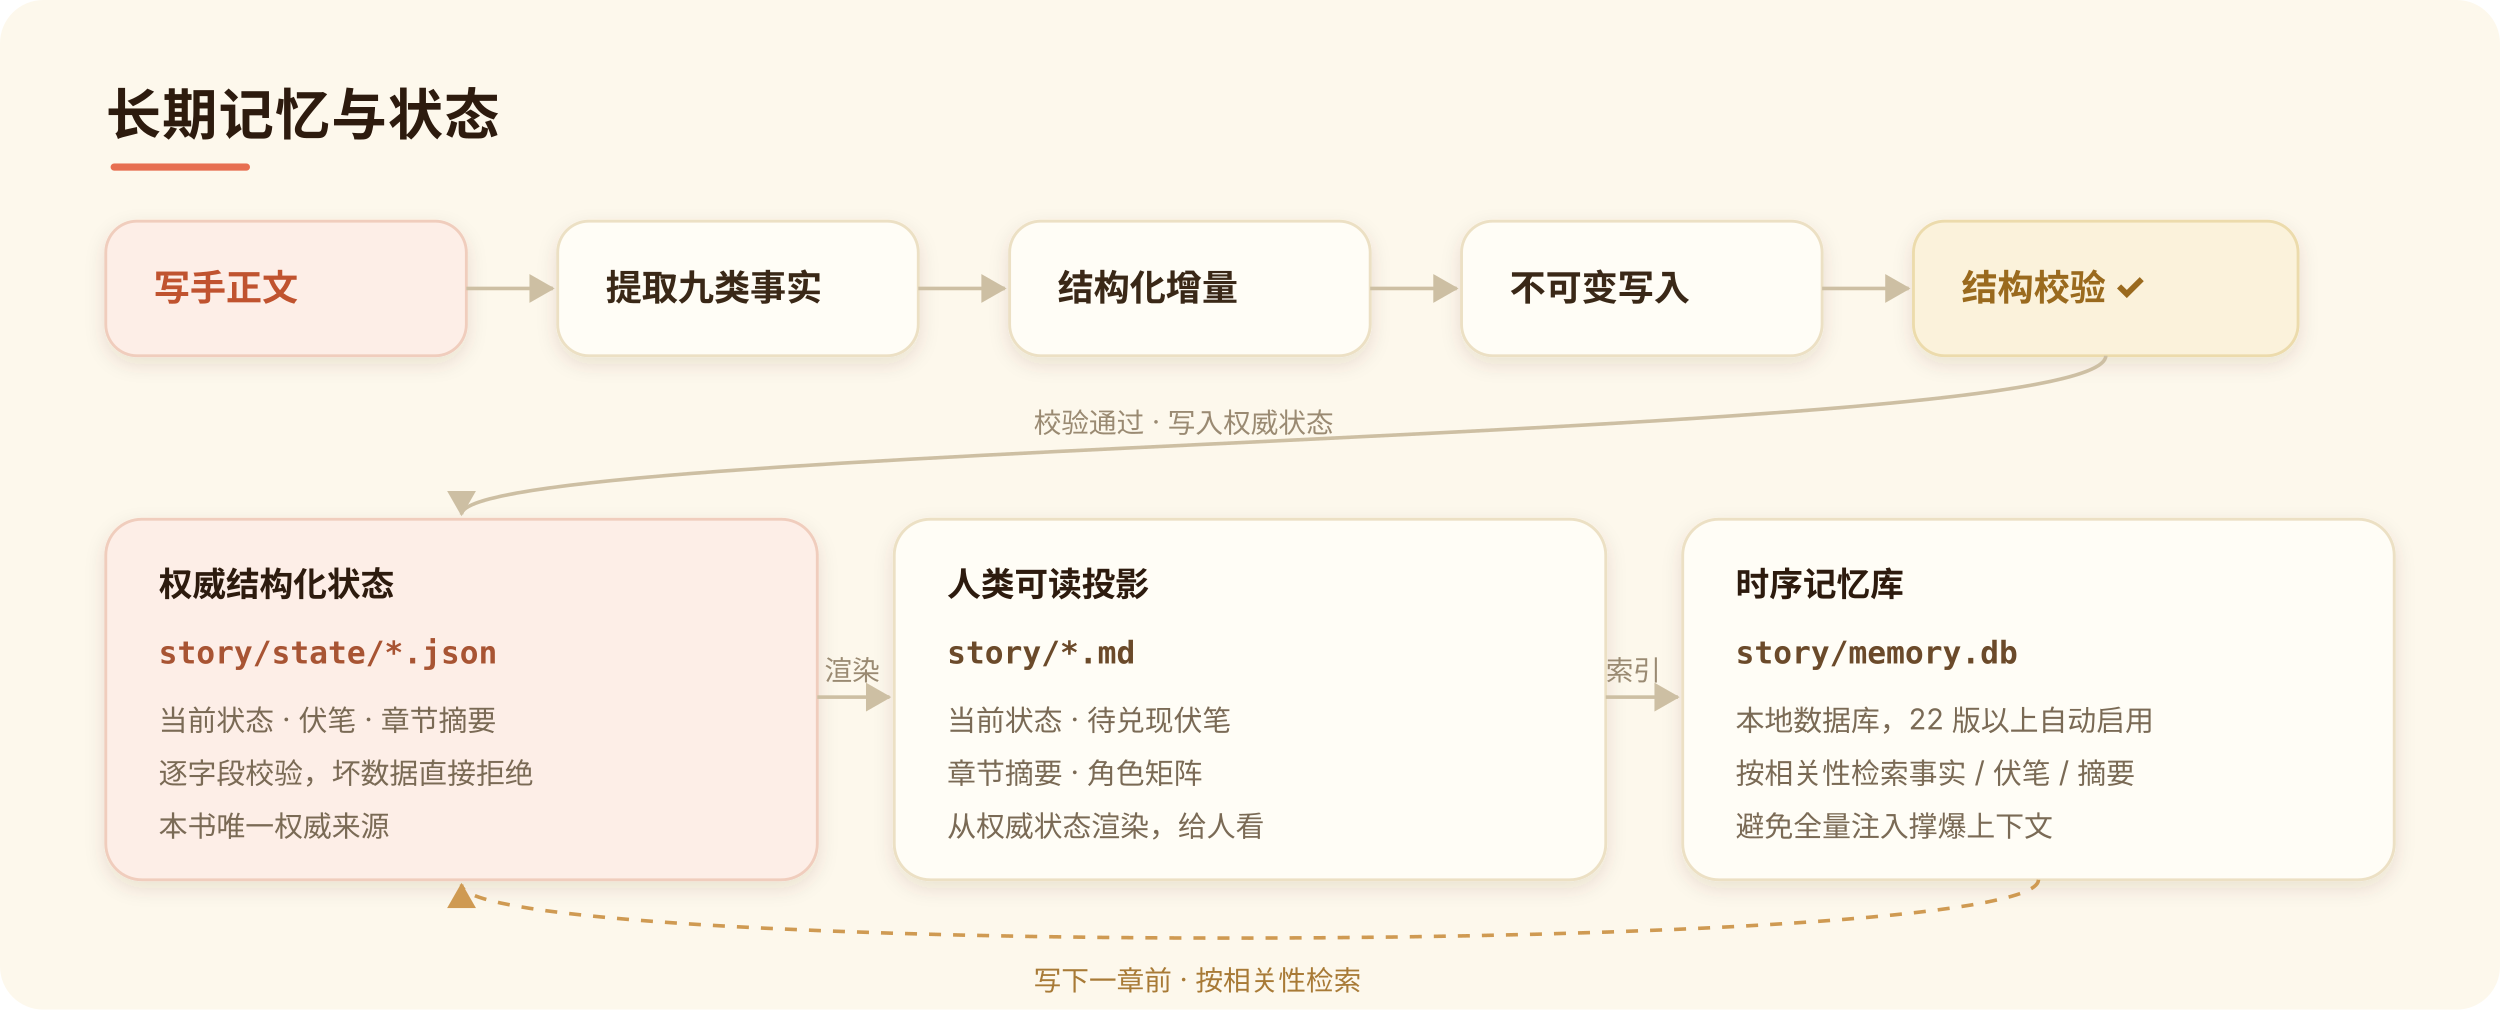
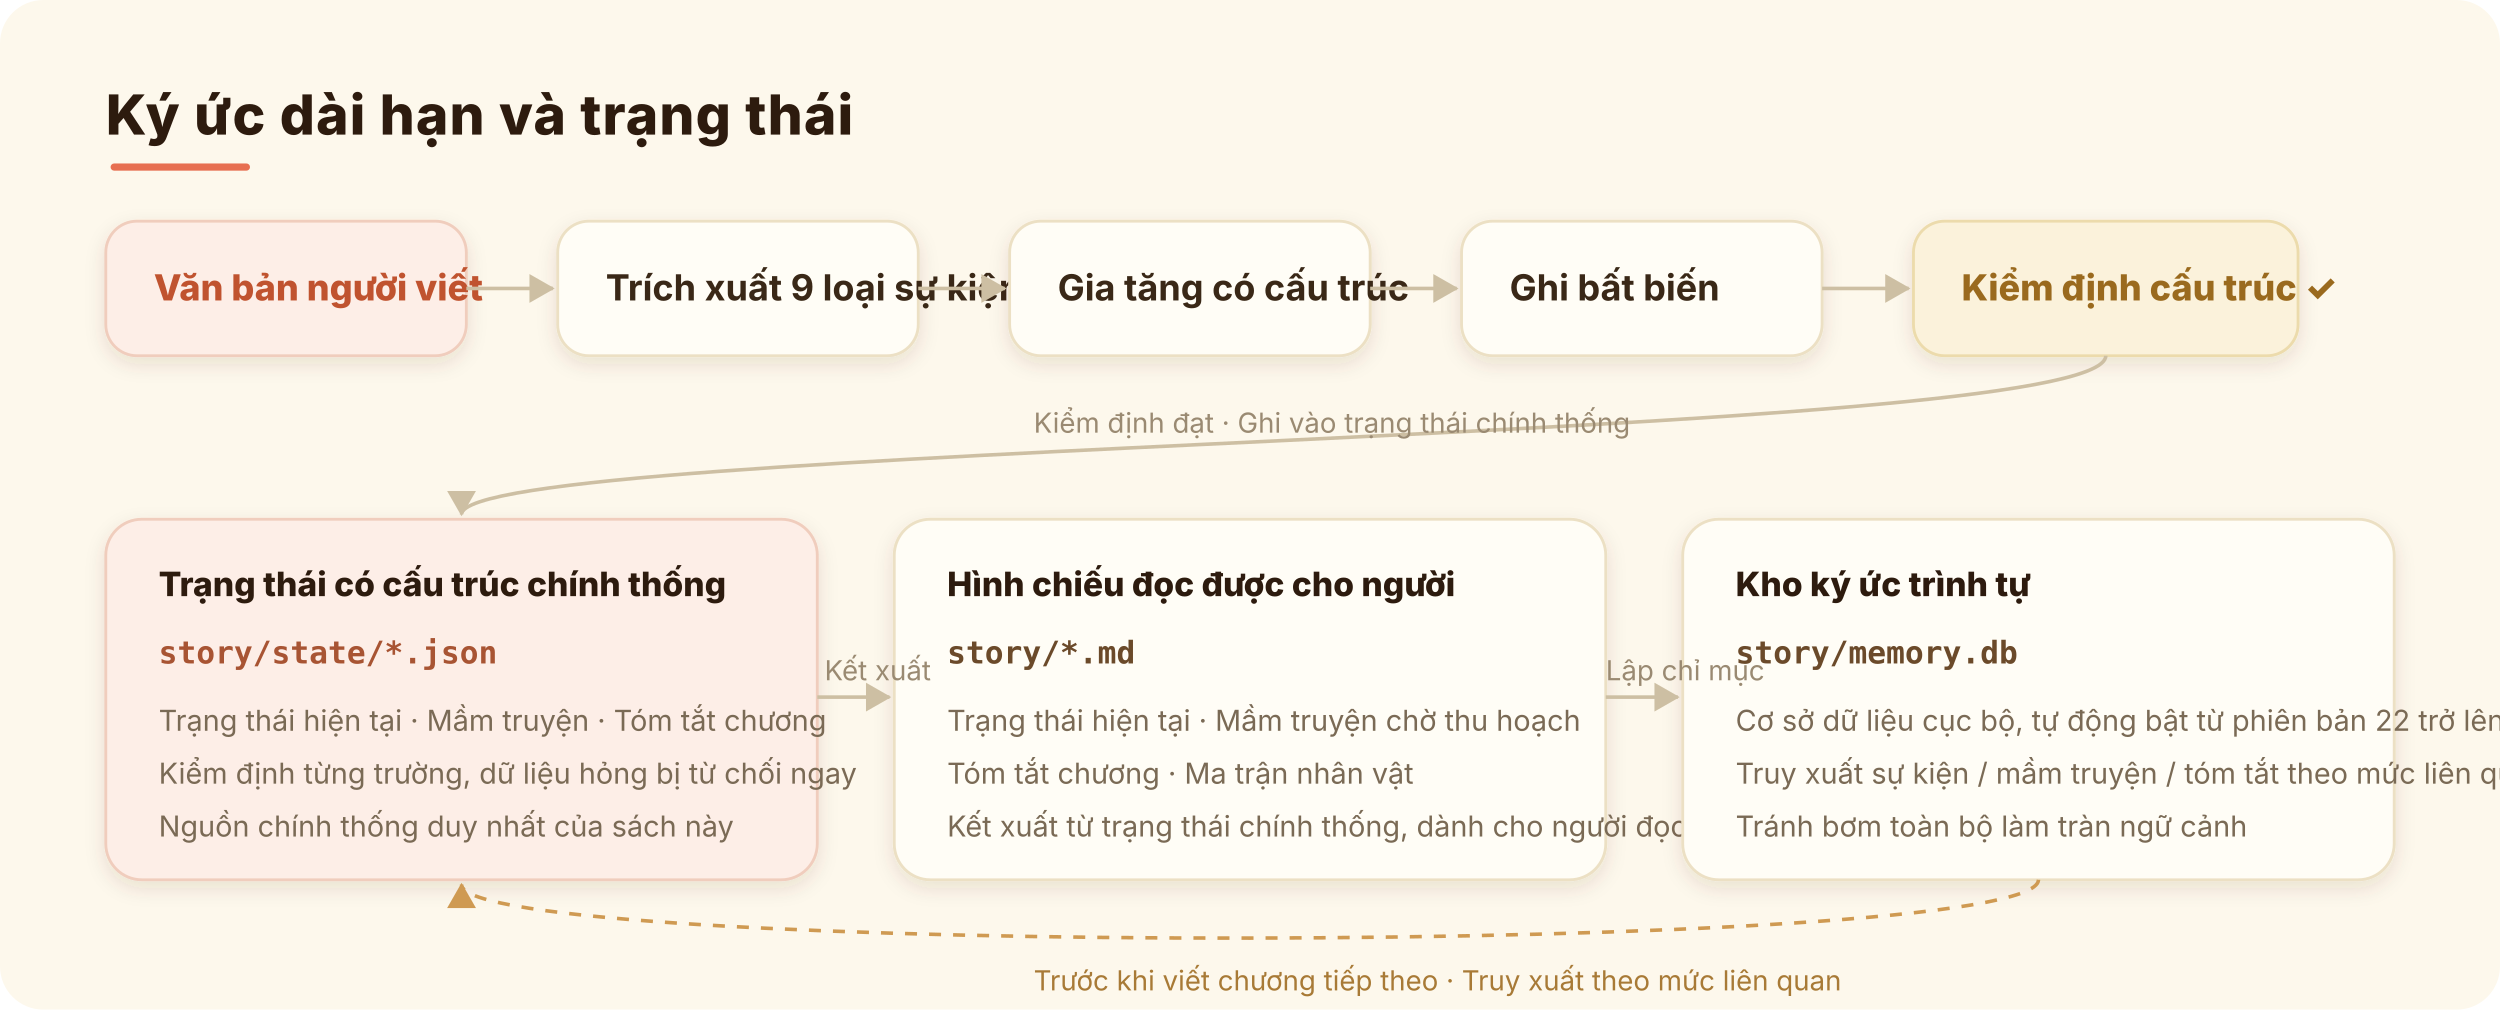
- <svg xmlns="http://www.w3.org/2000/svg" viewBox="0 0 1040 420" font-family="-apple-system,'PingFang SC',system-ui,sans-serif">
+ <svg xmlns="http://www.w3.org/2000/svg" viewBox="0 0 1040 420" font-family="-apple-system,'Segoe UI',system-ui,sans-serif">
  <defs>
    <marker id="a2" markerWidth="8" markerHeight="8" refX="6.5" refY="4" orient="auto">
      <path d="M0,0 L7,4 L0,8 Z" fill="#cdbfa3" />
    </marker>
    <marker id="a2g" markerWidth="8" markerHeight="8" refX="6.5" refY="4" orient="auto">
      <path d="M0,0 L7,4 L0,8 Z" fill="#cf9a52" />
    </marker>
    <filter id="s2" x="-20%" y="-30%" width="140%" height="170%">
      <feDropShadow dx="0" dy="3" stdDeviation="4" flood-color="#5b3a1e" flood-opacity="0.12" />
    </filter>
    <style>
      .t2{ fill:#2d1b0e; font-size:23px; font-weight:800; letter-spacing:.02em; }
      .nm2{ fill:#3a2817; font-size:15px; font-weight:700; }
      .nm2k{ fill:#c0532f; font-size:15px; font-weight:800; }
      .nm2g{ fill:#9a6a1e; font-size:15px; font-weight:800; }
      .pth{ font-family:ui-monospace,Menlo,monospace; fill:#a85433; font-size:13px; font-weight:600; }
      .pthn{ font-family:ui-monospace,Menlo,monospace; fill:#6b4a2a; font-size:13px; font-weight:600; }
      .d2{ fill:#7a6a55; font-size:12px; }
      .hd2{ fill:#2d1b0e; font-size:14px; font-weight:800; }
      .c2{ fill:#fffdf6; stroke:#ece0c4; stroke-width:1.2; rx:13; }
      .c2k{ fill:#fdeee7; stroke:#f0cdbd; }
      .c2g{ fill:#fbf2db; stroke:#ecdbac; }
      .lay{ fill:#fffdf6; stroke:#ece0c4; stroke-width:1.2; rx:15; }
      .layk{ fill:#fdeee7; stroke:#f0cdbd; }
      .ln2{ stroke:#cdbfa3; stroke-width:1.5; fill:none; marker-end:url(#a2); }
      .ln2g{ stroke:#cf9a52; stroke-width:1.5; fill:none; stroke-dasharray:5 5; marker-end:url(#a2g); }
      .al2{ fill:#9a8a72; font-size:11.5px; }
      .alg2{ fill:#a87a36; font-size:11.5px; }
    </style>
  </defs>
  <rect x="0" y="0" width="1040" height="420" fill="#fdf8ec" rx="18" />
-   <text class="t2" x="44" y="56">长期记忆与状态</text>
+   <text class="t2" x="44" y="56">Ký ức dài hạn và trạng thái</text>
  <rect x="46" y="68" width="58" height="3" rx="1.5" fill="#e76f51" />
  <rect class="c2 c2k" x="44" y="92" width="150" height="56" filter="url(#s2)" />
-   <text class="nm2k" x="64" y="125">写手正文</text>
+   <text class="nm2k" x="64" y="125">Văn bản người viết</text>
  <rect class="c2" x="232" y="92" width="150" height="56" filter="url(#s2)" />
-   <text class="nm2" x="252" y="125">提取九类事实</text>
+   <text class="nm2" x="252" y="125">Trích xuất 9 loại sự kiện</text>
  <rect class="c2" x="420" y="92" width="150" height="56" filter="url(#s2)" />
-   <text class="nm2" x="440" y="125">结构化增量</text>
+   <text class="nm2" x="440" y="125">Gia tăng có cấu trúc</text>
  <rect class="c2" x="608" y="92" width="150" height="56" filter="url(#s2)" />
-   <text class="nm2" x="628" y="125">不可变写入</text>
+   <text class="nm2" x="628" y="125">Ghi bất biến</text>
  <rect class="c2 c2g" x="796" y="92" width="160" height="56" filter="url(#s2)" />
-   <text class="nm2g" x="816" y="125">结构校验 ✓</text>
+   <text class="nm2g" x="816" y="125">Kiểm định cấu trúc ✓</text>
  <path class="ln2" d="M194,120 L230,120" />
  <path class="ln2" d="M382,120 L418,120" />
  <path class="ln2" d="M570,120 L606,120" />
  <path class="ln2" d="M758,120 L794,120" />
  <rect class="lay layk" x="44" y="216" width="296" height="150" filter="url(#s2)" />
-   <text class="hd2" x="66" y="248">权威结构化状态</text>
+   <text class="hd2" x="66" y="248">Trạng thái có cấu trúc chính thống</text>
  <text class="pth" x="66" y="276">story/state/*.json</text>
-   <text class="d2" x="66" y="304">当前状态 · 伏笔 · 章节摘要</text>
-   <text class="d2" x="66" y="326">逐字段校验，坏数据直接拒绝</text>
-   <text class="d2" x="66" y="348">本书唯一权威来源</text>
+   <text class="d2" x="66" y="304">Trạng thái hiện tại · Mầm truyện · Tóm tắt chương</text>
+   <text class="d2" x="66" y="326">Kiểm định từng trường, dữ liệu hỏng bị từ chối ngay</text>
+   <text class="d2" x="66" y="348">Nguồn chính thống duy nhất của sách này</text>
  <rect class="lay" x="372" y="216" width="296" height="150" filter="url(#s2)" />
-   <text class="hd2" x="394" y="248">人类可读投影</text>
+   <text class="hd2" x="394" y="248">Hình chiếu đọc được cho người</text>
  <text class="pthn" x="394" y="276">story/*.md</text>
-   <text class="d2" x="394" y="304">当前状态 · 待兑现伏笔</text>
-   <text class="d2" x="394" y="326">章节摘要 · 角色矩阵</text>
-   <text class="d2" x="394" y="348">从权威状态渲染，给人看</text>
+   <text class="d2" x="394" y="304">Trạng thái hiện tại · Mầm truyện chờ thu hoạch</text>
+   <text class="d2" x="394" y="326">Tóm tắt chương · Ma trận nhân vật</text>
+   <text class="d2" x="394" y="348">Kết xuất từ trạng thái chính thống, dành cho người đọc</text>
  <rect class="lay" x="700" y="216" width="296" height="150" filter="url(#s2)" />
-   <text class="hd2" x="722" y="248">时序记忆库</text>
+   <text class="hd2" x="722" y="248">Kho ký ức trình tự</text>
  <text class="pthn" x="722" y="276">story/memory.db</text>
-   <text class="d2" x="722" y="304">本地数据库，22 版以上自动启用</text>
-   <text class="d2" x="722" y="326">按相关性检索事实 / 伏笔 / 摘要</text>
-   <text class="d2" x="722" y="348">避免全量注入撑爆上下文</text>
+   <text class="d2" x="722" y="304">Cơ sở dữ liệu cục bộ, tự động bật từ phiên bản 22 trở lên</text>
+   <text class="d2" x="722" y="326">Truy xuất sự kiện / mầm truyện / tóm tắt theo mức liên quan</text>
+   <text class="d2" x="722" y="348">Tránh bơm toàn bộ làm tràn ngữ cảnh</text>
  <path class="ln2" d="M876,148 C876,184 192,184 192,214" />
-   <text class="al2" x="430" y="180">校验通过 · 写入权威状态</text>
+   <text class="al2" x="430" y="180">Kiểm định đạt · Ghi vào trạng thái chính thống</text>
  <path class="ln2" d="M340,290 L370,290" />
-   <text class="al2" x="343" y="283">渲染</text>
+   <text class="al2" x="343" y="283">Kết xuất</text>
  <path class="ln2" d="M668,290 L698,290" />
-   <text class="al2" x="668" y="283">索引</text>
+   <text class="al2" x="668" y="283">Lập chỉ mục</text>
  <path class="ln2g" d="M848,366 C848,398 192,398 192,368" />
-   <text class="alg2" x="430" y="412">写下一章前 · 按相关性检索</text>
+   <text class="alg2" x="430" y="412">Trước khi viết chương tiếp theo · Truy xuất theo mức liên quan</text>
</svg>
